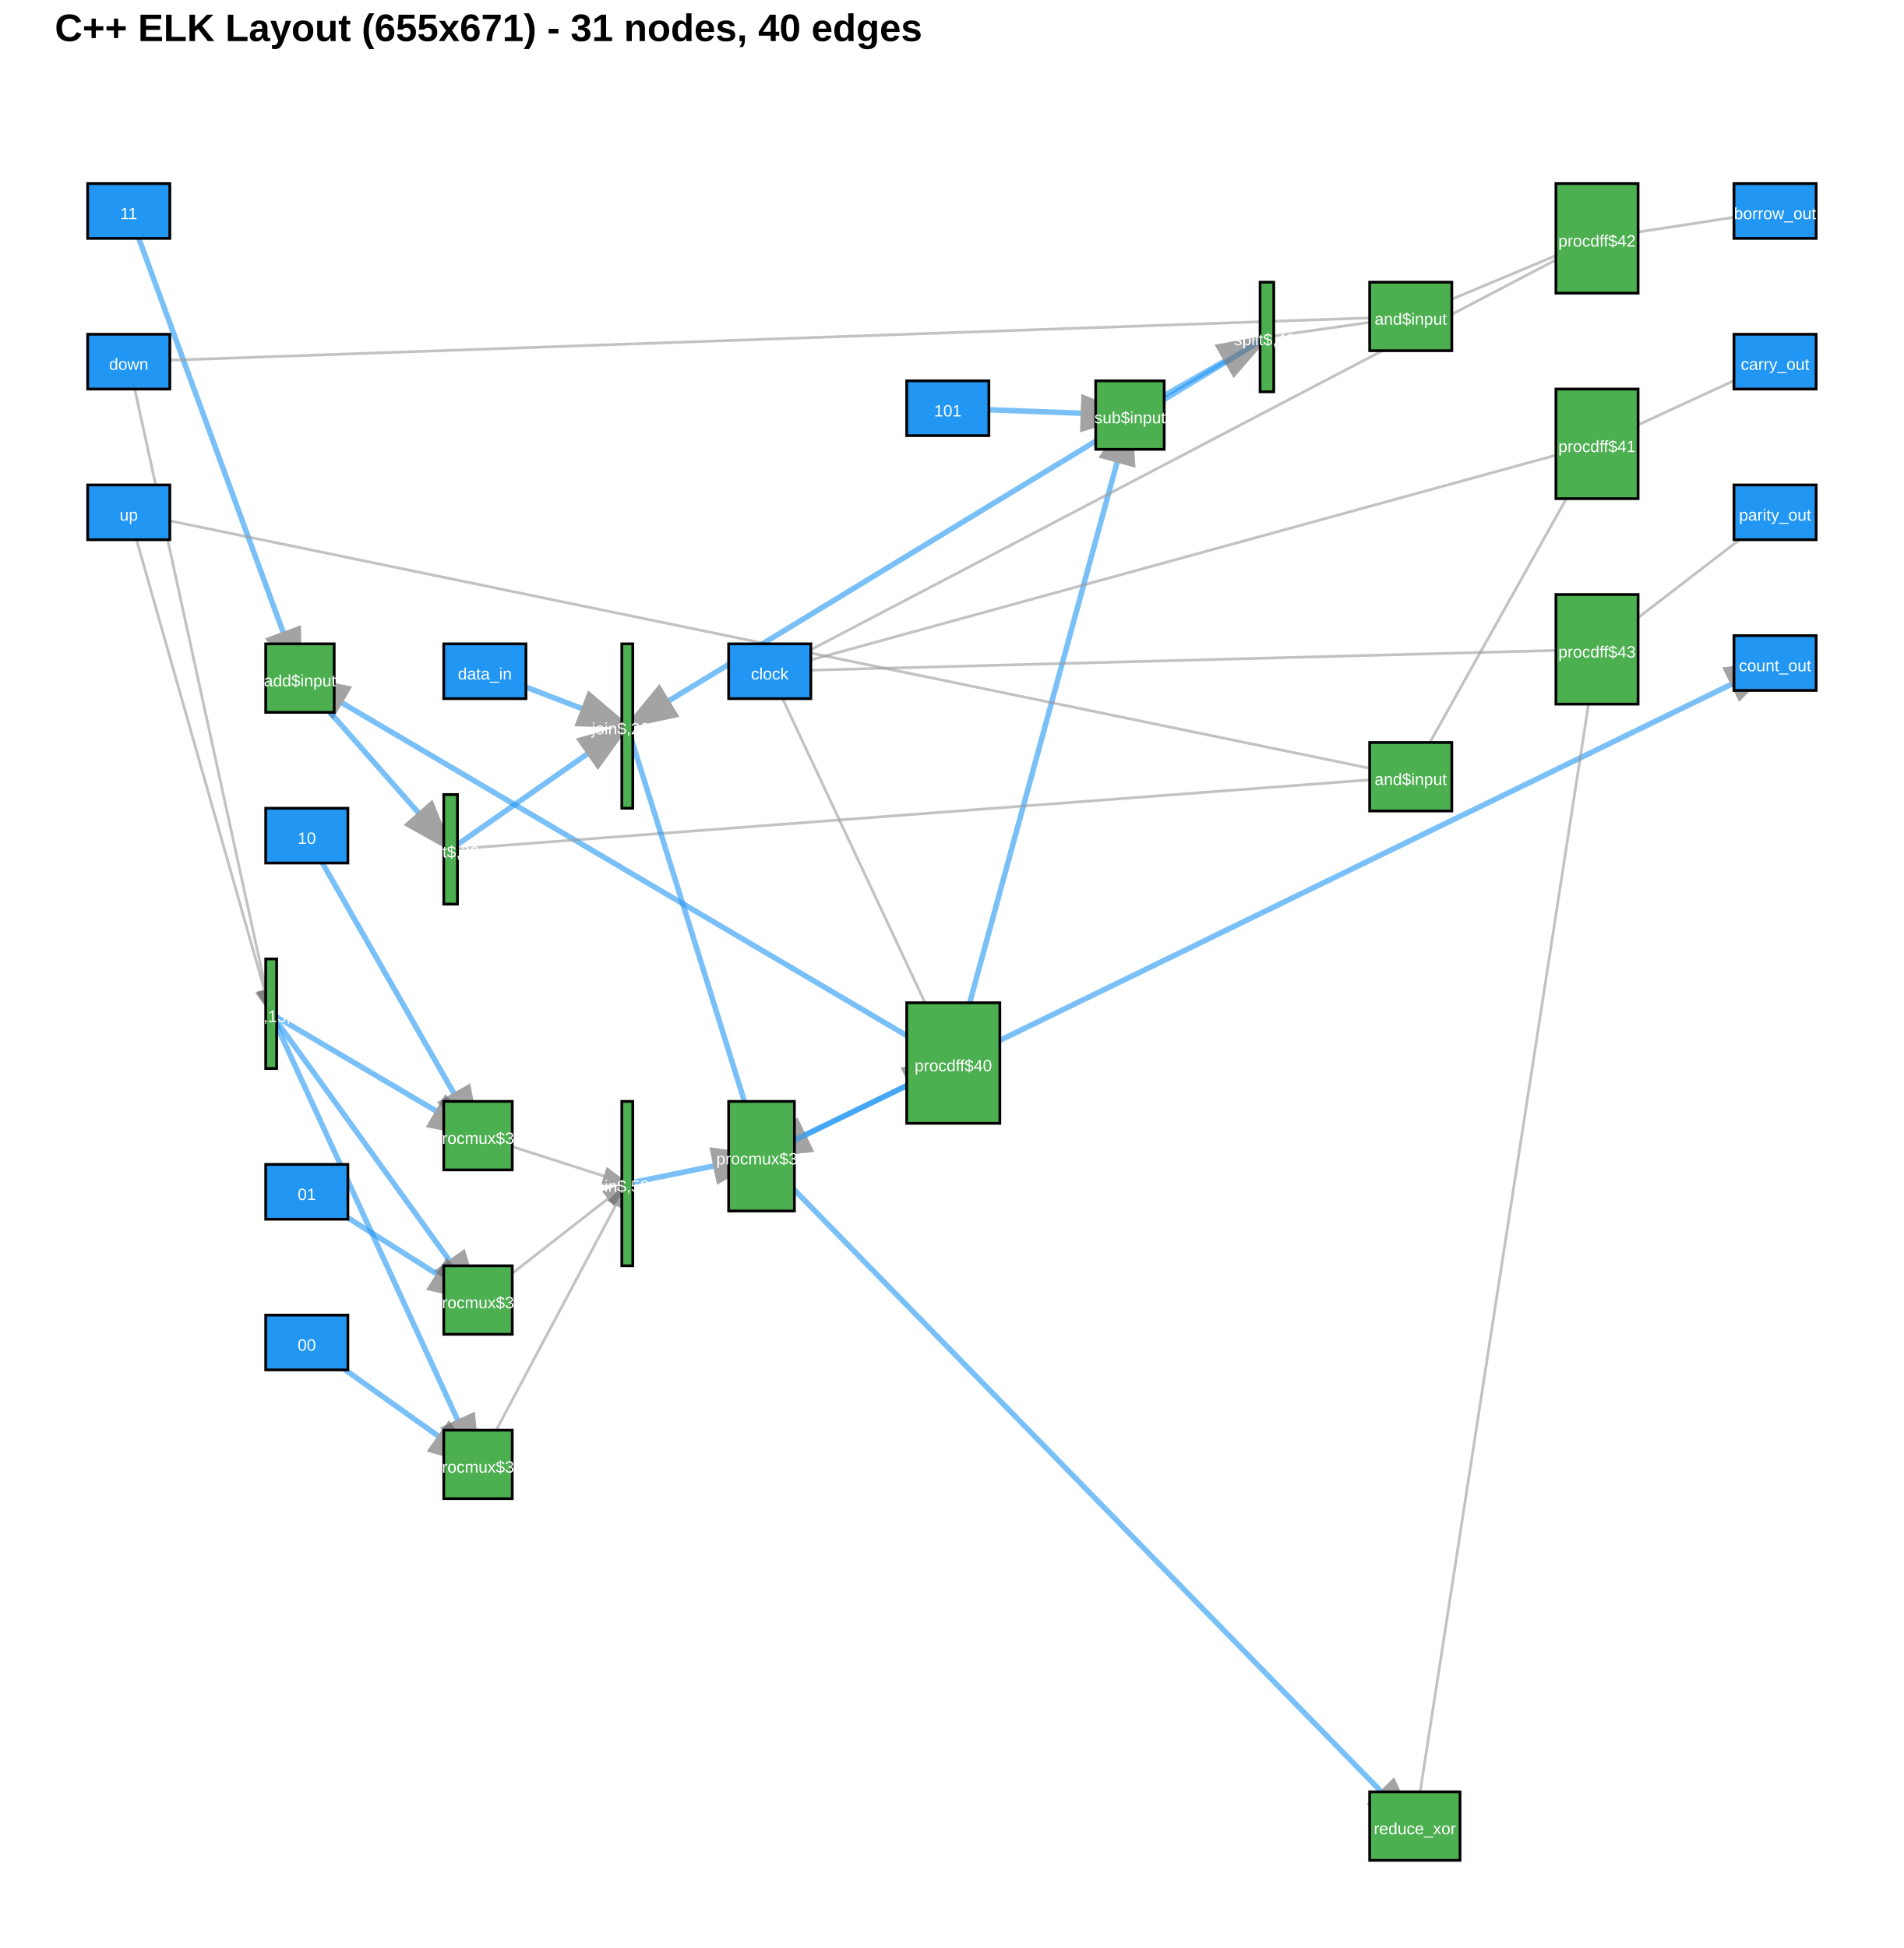
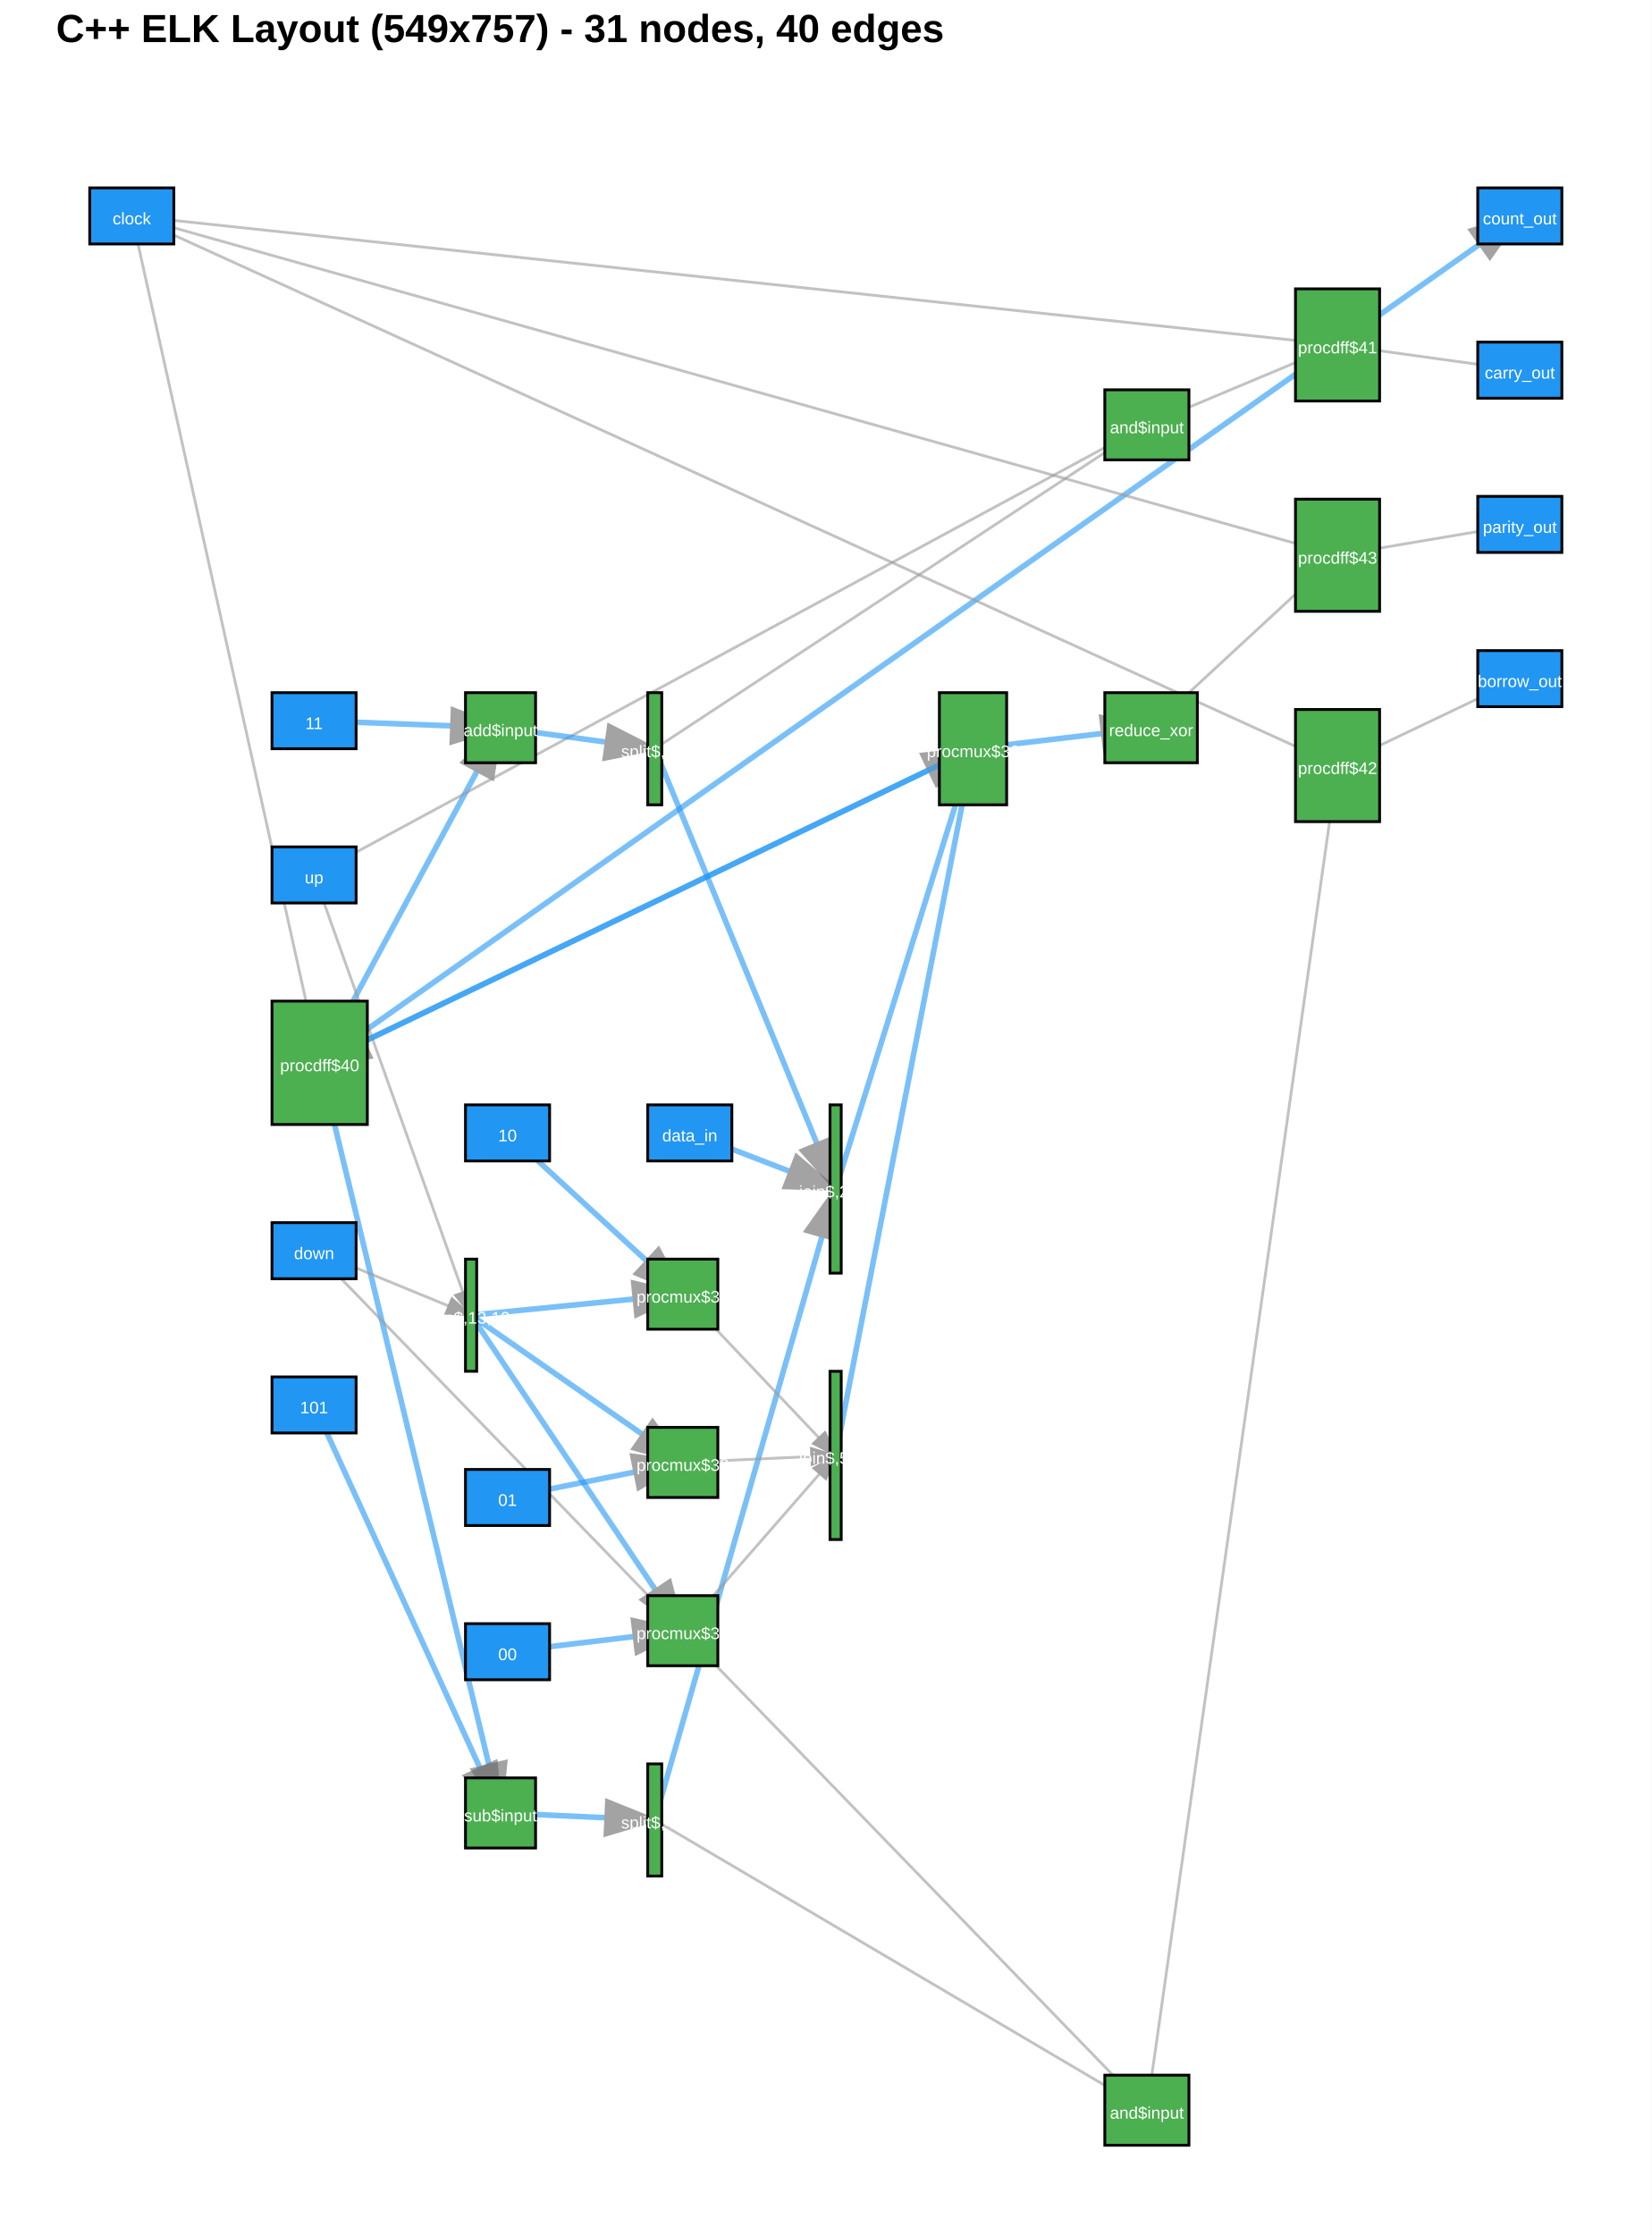
- <svg xmlns="http://www.w3.org/2000/svg" width="695" height="711">
+ <svg xmlns="http://www.w3.org/2000/svg" width="589" height="797">
  <defs>
    <marker id="arrowhead" markerWidth="10" markerHeight="7" refX="9" refY="3.5" orient="auto">
      <polygon points="0 0, 10 3.5, 0 7" fill="#666" />
    </marker>
  </defs>
  <rect width="100%" height="100%" fill="white" />
  <g transform="translate(20, 20)">
-     <text x="0" y="-5" font-family="Arial" font-size="14" font-weight="bold">C++ ELK Layout (655x671) - 31 nodes, 40 edges</text>
+     <text x="0" y="-5" font-family="Arial" font-size="14" font-weight="bold">C++ ELK Layout (549x757) - 31 nodes, 40 edges</text>
    <g id="edges">
-       <line x1="328" y1="368" x2="89.5" y2="227.5" stroke="#2196F3" stroke-width="2" marker-end="url(#arrowhead)" opacity="0.6" />
-       <line x1="328" y1="368" x2="258" y2="402" stroke="#2196F3" stroke-width="2" marker-end="url(#arrowhead)" opacity="0.6" />
-       <line x1="328" y1="368" x2="392.5" y2="131.5" stroke="#2196F3" stroke-width="2" marker-end="url(#arrowhead)" opacity="0.6" />
-       <line x1="328" y1="368" x2="628" y2="222" stroke="#2196F3" stroke-width="2" marker-end="url(#arrowhead)" opacity="0.6" />
-       <line x1="27" y1="57" x2="89.5" y2="227.5" stroke="#2196F3" stroke-width="2" marker-end="url(#arrowhead)" opacity="0.6" />
-       <line x1="27" y1="167" x2="495" y2="263.5" stroke="#999" stroke-width="1" marker-end="url(#arrowhead)" opacity="0.6" />
-       <line x1="27" y1="167" x2="79" y2="350" stroke="#999" stroke-width="1" marker-end="url(#arrowhead)" opacity="0.6" />
-       <line x1="144.5" y1="290" x2="495" y2="263.5" stroke="#999" stroke-width="1" marker-end="url(#arrowhead)" opacity="0.6" />
-       <line x1="27" y1="112" x2="495" y2="95.5" stroke="#999" stroke-width="1" marker-end="url(#arrowhead)" opacity="0.6" />
-       <line x1="27" y1="112" x2="79" y2="350" stroke="#999" stroke-width="1" marker-end="url(#arrowhead)" opacity="0.6" />
-       <line x1="442.5" y1="103" x2="495" y2="95.5" stroke="#999" stroke-width="1" marker-end="url(#arrowhead)" opacity="0.6" />
-       <line x1="261" y1="225" x2="328" y2="368" stroke="#999" stroke-width="1" marker-end="url(#arrowhead)" opacity="0.6" />
-       <line x1="261" y1="225" x2="563" y2="142" stroke="#999" stroke-width="1" marker-end="url(#arrowhead)" opacity="0.6" />
-       <line x1="261" y1="225" x2="563" y2="67" stroke="#999" stroke-width="1" marker-end="url(#arrowhead)" opacity="0.6" />
-       <line x1="261" y1="225" x2="563" y2="217" stroke="#999" stroke-width="1" marker-end="url(#arrowhead)" opacity="0.6" />
-       <line x1="258" y1="402" x2="328" y2="368" stroke="#2196F3" stroke-width="2" marker-end="url(#arrowhead)" opacity="0.6" />
-       <line x1="258" y1="402" x2="496.5" y2="646.5" stroke="#2196F3" stroke-width="2" marker-end="url(#arrowhead)" opacity="0.6" />
-       <line x1="495" y1="263.5" x2="563" y2="142" stroke="#999" stroke-width="1" marker-end="url(#arrowhead)" opacity="0.6" />
-       <line x1="495" y1="95.5" x2="563" y2="67" stroke="#999" stroke-width="1" marker-end="url(#arrowhead)" opacity="0.6" />
-       <line x1="496.5" y1="646.5" x2="563" y2="217" stroke="#999" stroke-width="1" marker-end="url(#arrowhead)" opacity="0.6" />
-       <line x1="209" y1="245" x2="258" y2="402" stroke="#2196F3" stroke-width="2" marker-end="url(#arrowhead)" opacity="0.6" />
-       <line x1="209" y1="412" x2="258" y2="402" stroke="#2196F3" stroke-width="2" marker-end="url(#arrowhead)" opacity="0.6" />
-       <line x1="79" y1="350" x2="154.5" y2="394.5" stroke="#2196F3" stroke-width="2" marker-end="url(#arrowhead)" opacity="0.6" />
-       <line x1="79" y1="350" x2="154.5" y2="454.5" stroke="#2196F3" stroke-width="2" marker-end="url(#arrowhead)" opacity="0.6" />
-       <line x1="79" y1="350" x2="154.5" y2="514.5" stroke="#2196F3" stroke-width="2" marker-end="url(#arrowhead)" opacity="0.6" />
-       <line x1="92" y1="285" x2="154.5" y2="394.5" stroke="#2196F3" stroke-width="2" marker-end="url(#arrowhead)" opacity="0.6" />
-       <line x1="92" y1="415" x2="154.5" y2="454.5" stroke="#2196F3" stroke-width="2" marker-end="url(#arrowhead)" opacity="0.6" />
-       <line x1="92" y1="470" x2="154.5" y2="514.5" stroke="#2196F3" stroke-width="2" marker-end="url(#arrowhead)" opacity="0.6" />
-       <line x1="326" y1="129" x2="392.5" y2="131.5" stroke="#2196F3" stroke-width="2" marker-end="url(#arrowhead)" opacity="0.6" />
-       <line x1="563" y1="142" x2="628" y2="112" stroke="#999" stroke-width="1" marker-end="url(#arrowhead)" opacity="0.6" />
-       <line x1="563" y1="67" x2="628" y2="57" stroke="#999" stroke-width="1" marker-end="url(#arrowhead)" opacity="0.6" />
-       <line x1="563" y1="217" x2="628" y2="167" stroke="#999" stroke-width="1" marker-end="url(#arrowhead)" opacity="0.6" />
-       <line x1="144.5" y1="290" x2="209" y2="245" stroke="#2196F3" stroke-width="2" marker-end="url(#arrowhead)" opacity="0.6" />
-       <line x1="442.5" y1="103" x2="209" y2="245" stroke="#2196F3" stroke-width="2" marker-end="url(#arrowhead)" opacity="0.6" />
-       <line x1="157" y1="225" x2="209" y2="245" stroke="#2196F3" stroke-width="2" marker-end="url(#arrowhead)" opacity="0.6" />
-       <line x1="154.5" y1="394.5" x2="209" y2="412" stroke="#999" stroke-width="1" marker-end="url(#arrowhead)" opacity="0.6" />
-       <line x1="154.5" y1="454.5" x2="209" y2="412" stroke="#999" stroke-width="1" marker-end="url(#arrowhead)" opacity="0.6" />
-       <line x1="154.5" y1="514.5" x2="209" y2="412" stroke="#999" stroke-width="1" marker-end="url(#arrowhead)" opacity="0.6" />
-       <line x1="89.5" y1="227.5" x2="144.5" y2="290" stroke="#2196F3" stroke-width="2" marker-end="url(#arrowhead)" opacity="0.6" />
-       <line x1="392.5" y1="131.5" x2="442.5" y2="103" stroke="#2196F3" stroke-width="2" marker-end="url(#arrowhead)" opacity="0.6" />
+       <line x1="94" y1="359" x2="158.5" y2="239.5" stroke="#2196F3" stroke-width="2" marker-end="url(#arrowhead)" opacity="0.6" />
+       <line x1="94" y1="359" x2="327" y2="247" stroke="#2196F3" stroke-width="2" marker-end="url(#arrowhead)" opacity="0.6" />
+       <line x1="94" y1="359" x2="158.5" y2="626.5" stroke="#2196F3" stroke-width="2" marker-end="url(#arrowhead)" opacity="0.6" />
+       <line x1="94" y1="359" x2="522" y2="57" stroke="#2196F3" stroke-width="2" marker-end="url(#arrowhead)" opacity="0.6" />
+       <line x1="92" y1="237" x2="158.5" y2="239.5" stroke="#2196F3" stroke-width="2" marker-end="url(#arrowhead)" opacity="0.6" />
+       <line x1="92" y1="292" x2="389" y2="131.5" stroke="#999" stroke-width="1" marker-end="url(#arrowhead)" opacity="0.6" />
+       <line x1="92" y1="292" x2="148" y2="449" stroke="#999" stroke-width="1" marker-end="url(#arrowhead)" opacity="0.6" />
+       <line x1="213.5" y1="247" x2="389" y2="131.5" stroke="#999" stroke-width="1" marker-end="url(#arrowhead)" opacity="0.6" />
+       <line x1="92" y1="426" x2="389" y2="732.5" stroke="#999" stroke-width="1" marker-end="url(#arrowhead)" opacity="0.6" />
+       <line x1="92" y1="426" x2="148" y2="449" stroke="#999" stroke-width="1" marker-end="url(#arrowhead)" opacity="0.6" />
+       <line x1="213.5" y1="629" x2="389" y2="732.5" stroke="#999" stroke-width="1" marker-end="url(#arrowhead)" opacity="0.6" />
+       <line x1="27" y1="57" x2="94" y2="359" stroke="#999" stroke-width="1" marker-end="url(#arrowhead)" opacity="0.6" />
+       <line x1="27" y1="57" x2="457" y2="103" stroke="#999" stroke-width="1" marker-end="url(#arrowhead)" opacity="0.6" />
+       <line x1="27" y1="57" x2="457" y2="253" stroke="#999" stroke-width="1" marker-end="url(#arrowhead)" opacity="0.6" />
+       <line x1="27" y1="57" x2="457" y2="178" stroke="#999" stroke-width="1" marker-end="url(#arrowhead)" opacity="0.6" />
+       <line x1="327" y1="247" x2="94" y2="359" stroke="#2196F3" stroke-width="2" marker-end="url(#arrowhead)" opacity="0.6" />
+       <line x1="327" y1="247" x2="390.5" y2="239.5" stroke="#2196F3" stroke-width="2" marker-end="url(#arrowhead)" opacity="0.6" />
+       <line x1="389" y1="131.5" x2="457" y2="103" stroke="#999" stroke-width="1" marker-end="url(#arrowhead)" opacity="0.6" />
+       <line x1="389" y1="732.5" x2="457" y2="253" stroke="#999" stroke-width="1" marker-end="url(#arrowhead)" opacity="0.6" />
+       <line x1="390.5" y1="239.5" x2="457" y2="178" stroke="#999" stroke-width="1" marker-end="url(#arrowhead)" opacity="0.6" />
+       <line x1="278" y1="404" x2="327" y2="247" stroke="#2196F3" stroke-width="2" marker-end="url(#arrowhead)" opacity="0.6" />
+       <line x1="278" y1="499" x2="327" y2="247" stroke="#2196F3" stroke-width="2" marker-end="url(#arrowhead)" opacity="0.6" />
+       <line x1="148" y1="449" x2="223.5" y2="441.5" stroke="#2196F3" stroke-width="2" marker-end="url(#arrowhead)" opacity="0.6" />
+       <line x1="148" y1="449" x2="223.5" y2="501.5" stroke="#2196F3" stroke-width="2" marker-end="url(#arrowhead)" opacity="0.6" />
+       <line x1="148" y1="449" x2="223.5" y2="561.5" stroke="#2196F3" stroke-width="2" marker-end="url(#arrowhead)" opacity="0.6" />
+       <line x1="161" y1="384" x2="223.5" y2="441.5" stroke="#2196F3" stroke-width="2" marker-end="url(#arrowhead)" opacity="0.6" />
+       <line x1="161" y1="514" x2="223.5" y2="501.5" stroke="#2196F3" stroke-width="2" marker-end="url(#arrowhead)" opacity="0.6" />
+       <line x1="161" y1="569" x2="223.5" y2="561.5" stroke="#2196F3" stroke-width="2" marker-end="url(#arrowhead)" opacity="0.6" />
+       <line x1="92" y1="481" x2="158.5" y2="626.5" stroke="#2196F3" stroke-width="2" marker-end="url(#arrowhead)" opacity="0.6" />
+       <line x1="457" y1="103" x2="522" y2="112" stroke="#999" stroke-width="1" marker-end="url(#arrowhead)" opacity="0.6" />
+       <line x1="457" y1="253" x2="522" y2="222" stroke="#999" stroke-width="1" marker-end="url(#arrowhead)" opacity="0.6" />
+       <line x1="457" y1="178" x2="522" y2="167" stroke="#999" stroke-width="1" marker-end="url(#arrowhead)" opacity="0.6" />
+       <line x1="213.5" y1="247" x2="278" y2="404" stroke="#2196F3" stroke-width="2" marker-end="url(#arrowhead)" opacity="0.6" />
+       <line x1="213.5" y1="629" x2="278" y2="404" stroke="#2196F3" stroke-width="2" marker-end="url(#arrowhead)" opacity="0.6" />
+       <line x1="226" y1="384" x2="278" y2="404" stroke="#2196F3" stroke-width="2" marker-end="url(#arrowhead)" opacity="0.6" />
+       <line x1="223.5" y1="441.5" x2="278" y2="499" stroke="#999" stroke-width="1" marker-end="url(#arrowhead)" opacity="0.6" />
+       <line x1="223.5" y1="501.5" x2="278" y2="499" stroke="#999" stroke-width="1" marker-end="url(#arrowhead)" opacity="0.6" />
+       <line x1="223.5" y1="561.5" x2="278" y2="499" stroke="#999" stroke-width="1" marker-end="url(#arrowhead)" opacity="0.6" />
+       <line x1="158.5" y1="239.5" x2="213.5" y2="247" stroke="#2196F3" stroke-width="2" marker-end="url(#arrowhead)" opacity="0.6" />
+       <line x1="158.5" y1="626.5" x2="213.5" y2="629" stroke="#2196F3" stroke-width="2" marker-end="url(#arrowhead)" opacity="0.6" />
    </g>
    <g id="nodes">
      <g>
-         <rect x="77" y="215" width="25" height="25" fill="#4CAF50" stroke="black" stroke-width="1" />
-         <text x="89.5" y="230.5" font-family="Arial" font-size="6" text-anchor="middle" fill="white">add$input</text>
+         <rect x="146" y="227" width="25" height="25" fill="#4CAF50" stroke="black" stroke-width="1" />
+         <text x="158.5" y="242.5" font-family="Arial" font-size="6" text-anchor="middle" fill="white">add$input</text>
      </g>
      <g>
-         <rect x="480" y="251" width="30" height="25" fill="#4CAF50" stroke="black" stroke-width="1" />
-         <text x="495" y="266.5" font-family="Arial" font-size="6" text-anchor="middle" fill="white">and$input</text>
+         <rect x="374" y="119" width="30" height="25" fill="#4CAF50" stroke="black" stroke-width="1" />
+         <text x="389" y="134.5" font-family="Arial" font-size="6" text-anchor="middle" fill="white">and$input</text>
      </g>
      <g>
-         <rect x="480" y="83" width="30" height="25" fill="#4CAF50" stroke="black" stroke-width="1" />
-         <text x="495" y="98.5" font-family="Arial" font-size="6" text-anchor="middle" fill="white">and$input</text>
+         <rect x="374" y="720" width="30" height="25" fill="#4CAF50" stroke="black" stroke-width="1" />
+         <text x="389" y="735.5" font-family="Arial" font-size="6" text-anchor="middle" fill="white">and$input</text>
      </g>
      <g>
-         <rect x="311" y="346" width="34" height="44" fill="#4CAF50" stroke="black" stroke-width="1" />
-         <text x="328" y="371" font-family="Arial" font-size="6" text-anchor="middle" fill="white">procdff$40</text>
+         <rect x="77" y="337" width="34" height="44" fill="#4CAF50" stroke="black" stroke-width="1" />
+         <text x="94" y="362" font-family="Arial" font-size="6" text-anchor="middle" fill="white">procdff$40</text>
      </g>
      <g>
-         <rect x="548" y="122" width="30" height="40" fill="#4CAF50" stroke="black" stroke-width="1" />
-         <text x="563" y="145" font-family="Arial" font-size="6" text-anchor="middle" fill="white">procdff$41</text>
+         <rect x="442" y="83" width="30" height="40" fill="#4CAF50" stroke="black" stroke-width="1" />
+         <text x="457" y="106" font-family="Arial" font-size="6" text-anchor="middle" fill="white">procdff$41</text>
      </g>
      <g>
-         <rect x="548" y="47" width="30" height="40" fill="#4CAF50" stroke="black" stroke-width="1" />
-         <text x="563" y="70" font-family="Arial" font-size="6" text-anchor="middle" fill="white">procdff$42</text>
+         <rect x="442" y="233" width="30" height="40" fill="#4CAF50" stroke="black" stroke-width="1" />
+         <text x="457" y="256" font-family="Arial" font-size="6" text-anchor="middle" fill="white">procdff$42</text>
      </g>
      <g>
-         <rect x="548" y="197" width="30" height="40" fill="#4CAF50" stroke="black" stroke-width="1" />
-         <text x="563" y="220" font-family="Arial" font-size="6" text-anchor="middle" fill="white">procdff$43</text>
+         <rect x="442" y="158" width="30" height="40" fill="#4CAF50" stroke="black" stroke-width="1" />
+         <text x="457" y="181" font-family="Arial" font-size="6" text-anchor="middle" fill="white">procdff$43</text>
      </g>
      <g>
-         <rect x="246" y="382" width="24" height="40" fill="#4CAF50" stroke="black" stroke-width="1" />
-         <text x="258" y="405" font-family="Arial" font-size="6" text-anchor="middle" fill="white">procmux$36</text>
+         <rect x="315" y="227" width="24" height="40" fill="#4CAF50" stroke="black" stroke-width="1" />
+         <text x="327" y="250" font-family="Arial" font-size="6" text-anchor="middle" fill="white">procmux$36</text>
      </g>
      <g>
-         <rect x="142" y="382" width="25" height="25" fill="#4CAF50" stroke="black" stroke-width="1" />
-         <text x="154.5" y="397.5" font-family="Arial" font-size="6" text-anchor="middle" fill="white">procmux$37</text>
+         <rect x="211" y="429" width="25" height="25" fill="#4CAF50" stroke="black" stroke-width="1" />
+         <text x="223.5" y="444.5" font-family="Arial" font-size="6" text-anchor="middle" fill="white">procmux$37</text>
      </g>
      <g>
-         <rect x="142" y="442" width="25" height="25" fill="#4CAF50" stroke="black" stroke-width="1" />
-         <text x="154.5" y="457.5" font-family="Arial" font-size="6" text-anchor="middle" fill="white">procmux$38</text>
+         <rect x="211" y="489" width="25" height="25" fill="#4CAF50" stroke="black" stroke-width="1" />
+         <text x="223.5" y="504.5" font-family="Arial" font-size="6" text-anchor="middle" fill="white">procmux$38</text>
      </g>
      <g>
-         <rect x="142" y="502" width="25" height="25" fill="#4CAF50" stroke="black" stroke-width="1" />
-         <text x="154.5" y="517.5" font-family="Arial" font-size="6" text-anchor="middle" fill="white">procmux$39</text>
+         <rect x="211" y="549" width="25" height="25" fill="#4CAF50" stroke="black" stroke-width="1" />
+         <text x="223.5" y="564.5" font-family="Arial" font-size="6" text-anchor="middle" fill="white">procmux$39</text>
      </g>
      <g>
-         <rect x="480" y="634" width="33" height="25" fill="#4CAF50" stroke="black" stroke-width="1" />
-         <text x="496.5" y="649.5" font-family="Arial" font-size="6" text-anchor="middle" fill="white">reduce_xor</text>
+         <rect x="374" y="227" width="33" height="25" fill="#4CAF50" stroke="black" stroke-width="1" />
+         <text x="390.5" y="242.5" font-family="Arial" font-size="6" text-anchor="middle" fill="white">reduce_xor</text>
      </g>
      <g>
-         <rect x="380" y="119" width="25" height="25" fill="#4CAF50" stroke="black" stroke-width="1" />
-         <text x="392.5" y="134.5" font-family="Arial" font-size="6" text-anchor="middle" fill="white">sub$input</text>
-       </g>
-       <g>
-         <rect x="246" y="215" width="30" height="20" fill="#2196F3" stroke="black" stroke-width="1" />
-         <text x="261" y="228" font-family="Arial" font-size="6" text-anchor="middle" fill="white">clock</text>
-       </g>
-       <g>
-         <rect x="142" y="215" width="30" height="20" fill="#2196F3" stroke="black" stroke-width="1" />
-         <text x="157" y="228" font-family="Arial" font-size="6" text-anchor="middle" fill="white">data_in</text>
-       </g>
-       <g>
-         <rect x="12" y="157" width="30" height="20" fill="#2196F3" stroke="black" stroke-width="1" />
-         <text x="27" y="170" font-family="Arial" font-size="6" text-anchor="middle" fill="white">up</text>
-       </g>
-       <g>
-         <rect x="12" y="102" width="30" height="20" fill="#2196F3" stroke="black" stroke-width="1" />
-         <text x="27" y="115" font-family="Arial" font-size="6" text-anchor="middle" fill="white">down</text>
-       </g>
-       <g>
-         <rect x="613" y="102" width="30" height="20" fill="#2196F3" stroke="black" stroke-width="1" />
-         <text x="628" y="115" font-family="Arial" font-size="6" text-anchor="middle" fill="white">carry_out</text>
-       </g>
-       <g>
-         <rect x="613" y="47" width="30" height="20" fill="#2196F3" stroke="black" stroke-width="1" />
-         <text x="628" y="60" font-family="Arial" font-size="6" text-anchor="middle" fill="white">borrow_out</text>
-       </g>
-       <g>
-         <rect x="613" y="212" width="30" height="20" fill="#2196F3" stroke="black" stroke-width="1" />
-         <text x="628" y="225" font-family="Arial" font-size="6" text-anchor="middle" fill="white">count_out</text>
-       </g>
-       <g>
-         <rect x="613" y="157" width="30" height="20" fill="#2196F3" stroke="black" stroke-width="1" />
-         <text x="628" y="170" font-family="Arial" font-size="6" text-anchor="middle" fill="white">parity_out</text>
+         <rect x="146" y="614" width="25" height="25" fill="#4CAF50" stroke="black" stroke-width="1" />
+         <text x="158.5" y="629.5" font-family="Arial" font-size="6" text-anchor="middle" fill="white">sub$input</text>
      </g>
      <g>
        <rect x="12" y="47" width="30" height="20" fill="#2196F3" stroke="black" stroke-width="1" />
-         <text x="27" y="60" font-family="Arial" font-size="6" text-anchor="middle" fill="white">11</text>
+         <text x="27" y="60" font-family="Arial" font-size="6" text-anchor="middle" fill="white">clock</text>
      </g>
      <g>
-         <rect x="77" y="275" width="30" height="20" fill="#2196F3" stroke="black" stroke-width="1" />
-         <text x="92" y="288" font-family="Arial" font-size="6" text-anchor="middle" fill="white">10</text>
+         <rect x="211" y="374" width="30" height="20" fill="#2196F3" stroke="black" stroke-width="1" />
+         <text x="226" y="387" font-family="Arial" font-size="6" text-anchor="middle" fill="white">data_in</text>
      </g>
      <g>
-         <rect x="77" y="405" width="30" height="20" fill="#2196F3" stroke="black" stroke-width="1" />
-         <text x="92" y="418" font-family="Arial" font-size="6" text-anchor="middle" fill="white">01</text>
+         <rect x="77" y="282" width="30" height="20" fill="#2196F3" stroke="black" stroke-width="1" />
+         <text x="92" y="295" font-family="Arial" font-size="6" text-anchor="middle" fill="white">up</text>
      </g>
      <g>
-         <rect x="77" y="460" width="30" height="20" fill="#2196F3" stroke="black" stroke-width="1" />
-         <text x="92" y="473" font-family="Arial" font-size="6" text-anchor="middle" fill="white">00</text>
+         <rect x="77" y="416" width="30" height="20" fill="#2196F3" stroke="black" stroke-width="1" />
+         <text x="92" y="429" font-family="Arial" font-size="6" text-anchor="middle" fill="white">down</text>
      </g>
      <g>
-         <rect x="311" y="119" width="30" height="20" fill="#2196F3" stroke="black" stroke-width="1" />
-         <text x="326" y="132" font-family="Arial" font-size="6" text-anchor="middle" fill="white">101</text>
+         <rect x="507" y="102" width="30" height="20" fill="#2196F3" stroke="black" stroke-width="1" />
+         <text x="522" y="115" font-family="Arial" font-size="6" text-anchor="middle" fill="white">carry_out</text>
      </g>
      <g>
-         <rect x="207" y="215" width="4" height="60" fill="#4CAF50" stroke="black" stroke-width="1" />
-         <text x="209" y="248" font-family="Arial" font-size="6" text-anchor="middle" fill="white">join$,26,2</text>
+         <rect x="507" y="212" width="30" height="20" fill="#2196F3" stroke="black" stroke-width="1" />
+         <text x="522" y="225" font-family="Arial" font-size="6" text-anchor="middle" fill="white">borrow_out</text>
      </g>
      <g>
-         <rect x="207" y="382" width="4" height="60" fill="#4CAF50" stroke="black" stroke-width="1" />
-         <text x="209" y="415" font-family="Arial" font-size="6" text-anchor="middle" fill="white">join$,58,5</text>
+         <rect x="507" y="47" width="30" height="20" fill="#2196F3" stroke="black" stroke-width="1" />
+         <text x="522" y="60" font-family="Arial" font-size="6" text-anchor="middle" fill="white">count_out</text>
      </g>
      <g>
-         <rect x="77" y="330" width="4" height="40" fill="#4CAF50" stroke="black" stroke-width="1" />
-         <text x="79" y="353" font-family="Arial" font-size="6" text-anchor="middle" fill="white">join$,13,12,</text>
+         <rect x="507" y="157" width="30" height="20" fill="#2196F3" stroke="black" stroke-width="1" />
+         <text x="522" y="170" font-family="Arial" font-size="6" text-anchor="middle" fill="white">parity_out</text>
      </g>
      <g>
-         <rect x="142" y="270" width="5" height="40" fill="#4CAF50" stroke="black" stroke-width="1" />
-         <text x="144.5" y="293" font-family="Arial" font-size="6" text-anchor="middle" fill="white">split$,26,</text>
+         <rect x="77" y="227" width="30" height="20" fill="#2196F3" stroke="black" stroke-width="1" />
+         <text x="92" y="240" font-family="Arial" font-size="6" text-anchor="middle" fill="white">11</text>
      </g>
      <g>
-         <rect x="440" y="83" width="5" height="40" fill="#4CAF50" stroke="black" stroke-width="1" />
-         <text x="442.5" y="106" font-family="Arial" font-size="6" text-anchor="middle" fill="white">split$,49,</text>
+         <rect x="146" y="374" width="30" height="20" fill="#2196F3" stroke="black" stroke-width="1" />
+         <text x="161" y="387" font-family="Arial" font-size="6" text-anchor="middle" fill="white">10</text>
+       </g>
+       <g>
+         <rect x="146" y="504" width="30" height="20" fill="#2196F3" stroke="black" stroke-width="1" />
+         <text x="161" y="517" font-family="Arial" font-size="6" text-anchor="middle" fill="white">01</text>
+       </g>
+       <g>
+         <rect x="146" y="559" width="30" height="20" fill="#2196F3" stroke="black" stroke-width="1" />
+         <text x="161" y="572" font-family="Arial" font-size="6" text-anchor="middle" fill="white">00</text>
+       </g>
+       <g>
+         <rect x="77" y="471" width="30" height="20" fill="#2196F3" stroke="black" stroke-width="1" />
+         <text x="92" y="484" font-family="Arial" font-size="6" text-anchor="middle" fill="white">101</text>
+       </g>
+       <g>
+         <rect x="276" y="374" width="4" height="60" fill="#4CAF50" stroke="black" stroke-width="1" />
+         <text x="278" y="407" font-family="Arial" font-size="6" text-anchor="middle" fill="white">join$,26,2</text>
+       </g>
+       <g>
+         <rect x="276" y="469" width="4" height="60" fill="#4CAF50" stroke="black" stroke-width="1" />
+         <text x="278" y="502" font-family="Arial" font-size="6" text-anchor="middle" fill="white">join$,58,5</text>
+       </g>
+       <g>
+         <rect x="146" y="429" width="4" height="40" fill="#4CAF50" stroke="black" stroke-width="1" />
+         <text x="148" y="452" font-family="Arial" font-size="6" text-anchor="middle" fill="white">join$,13,12,</text>
+       </g>
+       <g>
+         <rect x="211" y="227" width="5" height="40" fill="#4CAF50" stroke="black" stroke-width="1" />
+         <text x="213.5" y="250" font-family="Arial" font-size="6" text-anchor="middle" fill="white">split$,26,</text>
+       </g>
+       <g>
+         <rect x="211" y="609" width="5" height="40" fill="#4CAF50" stroke="black" stroke-width="1" />
+         <text x="213.5" y="632" font-family="Arial" font-size="6" text-anchor="middle" fill="white">split$,49,</text>
      </g>
    </g>
  </g>
</svg>
